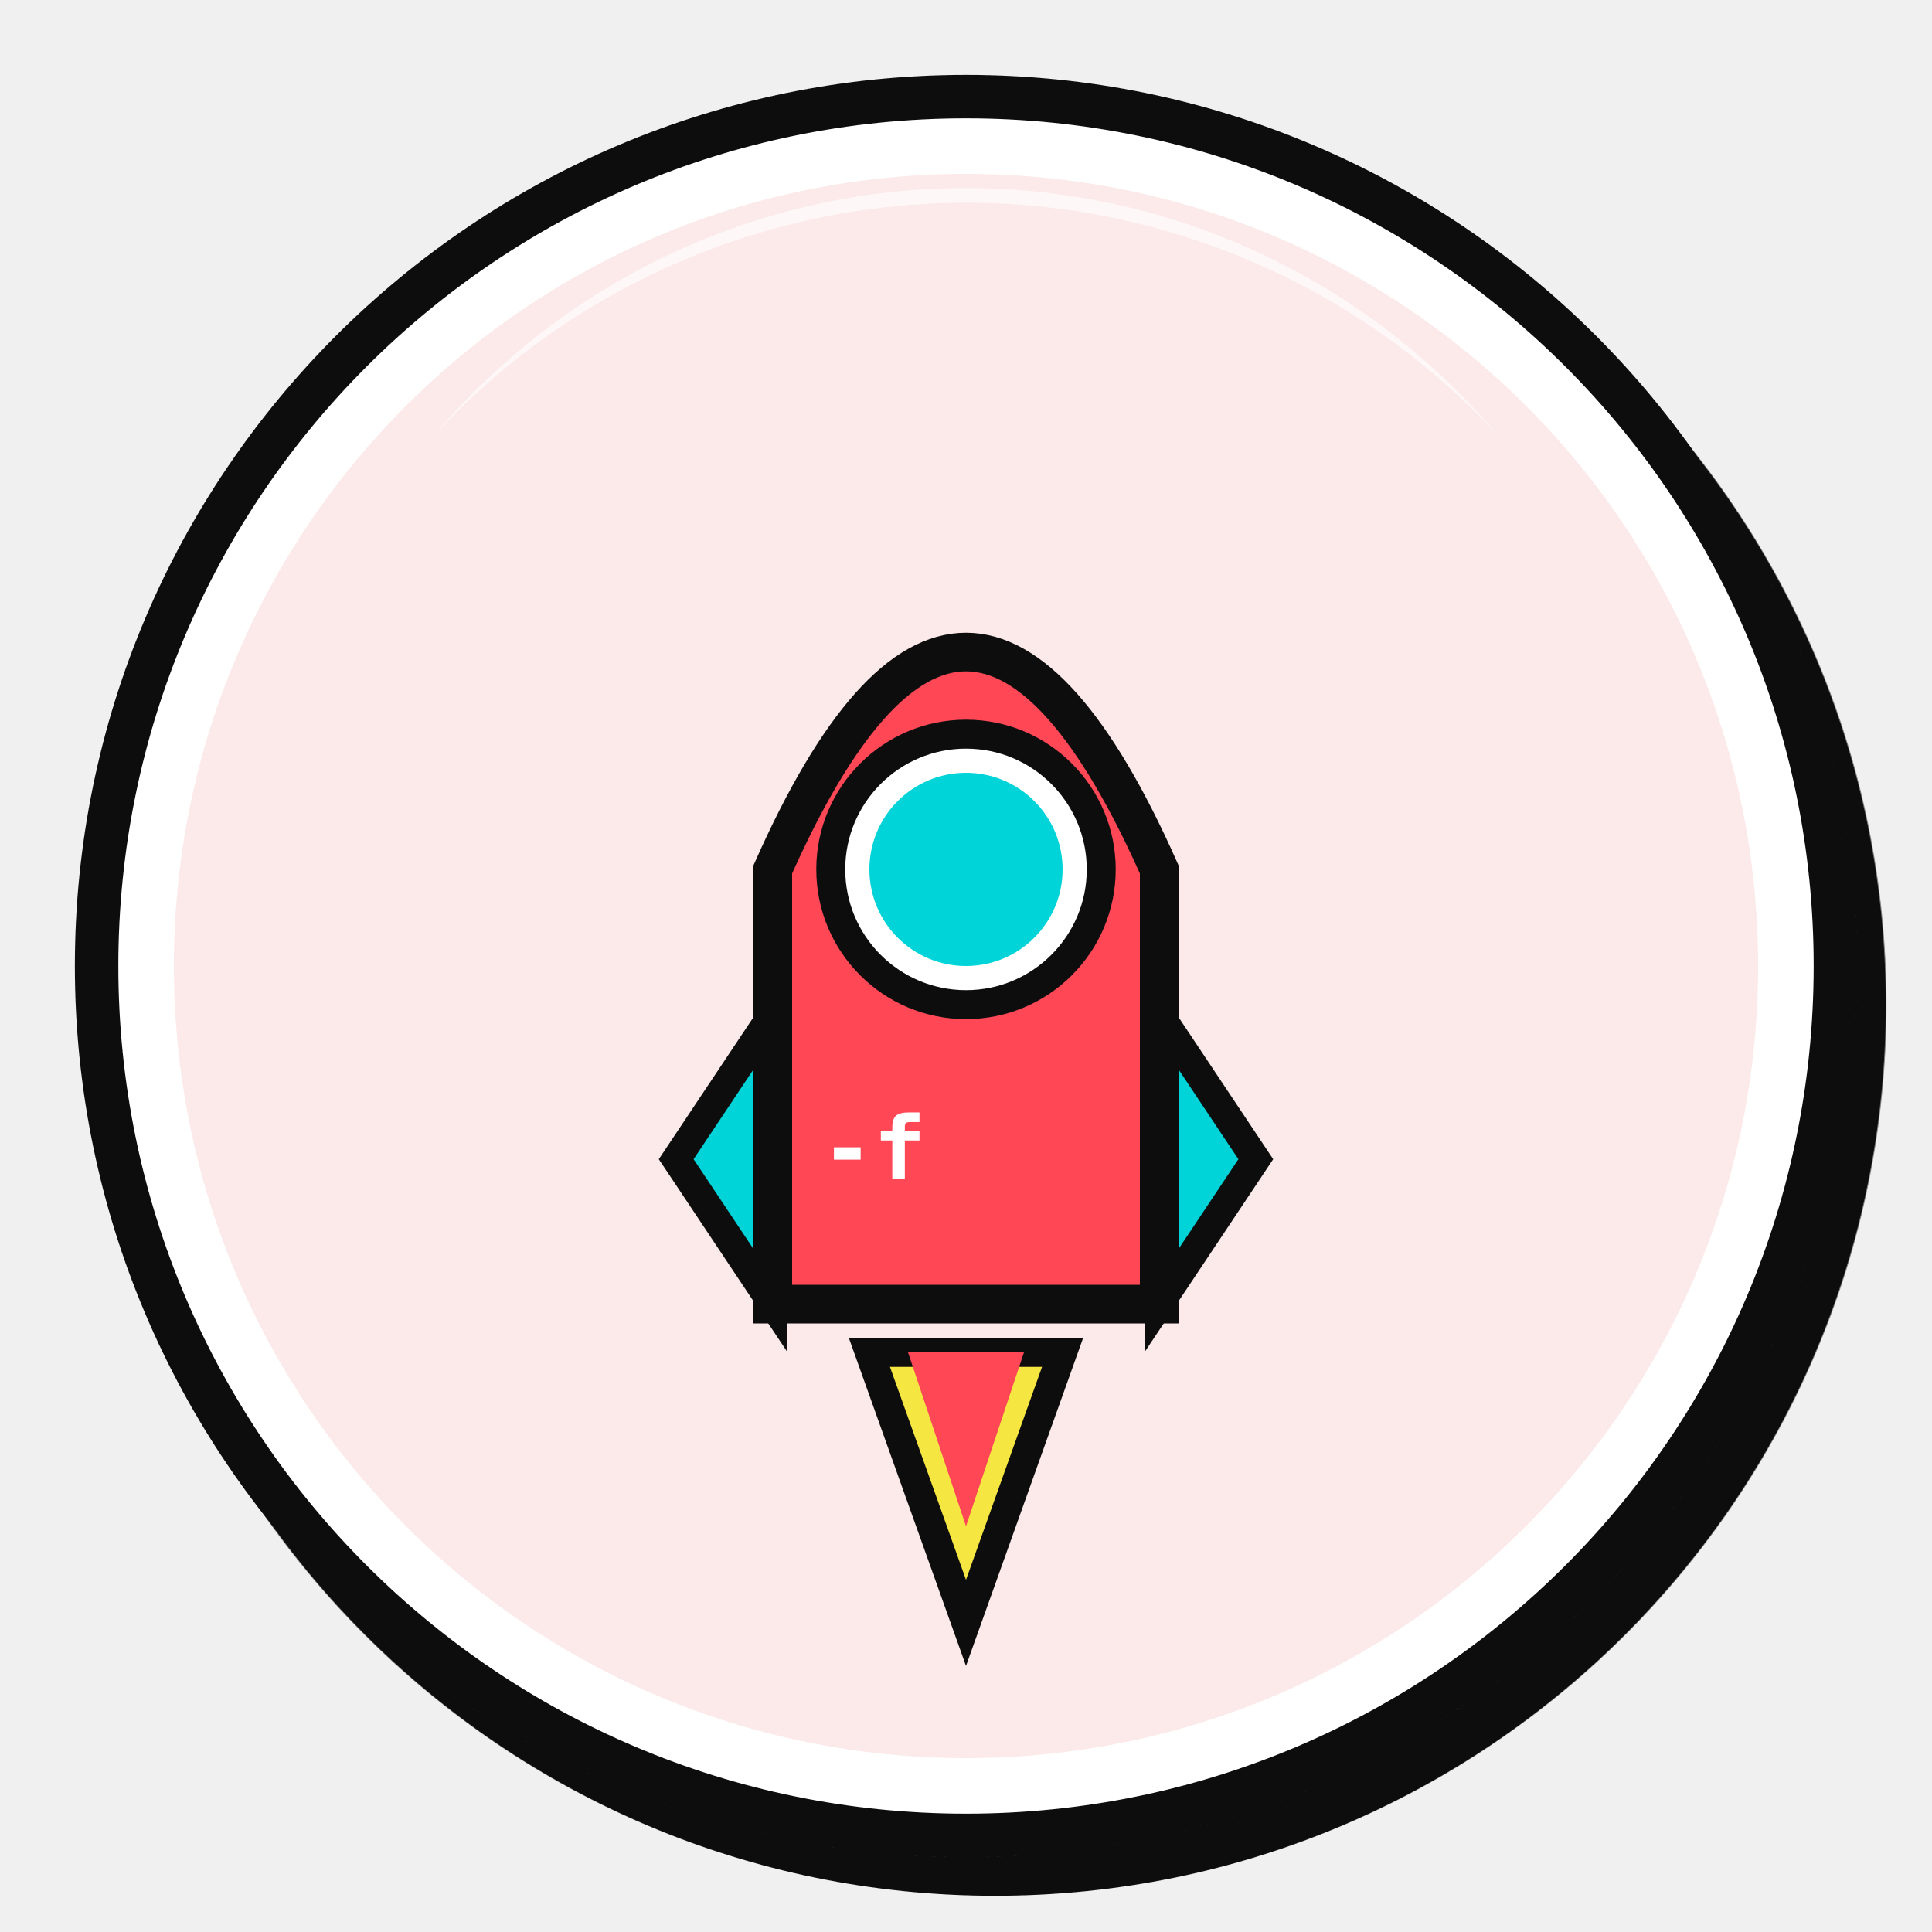
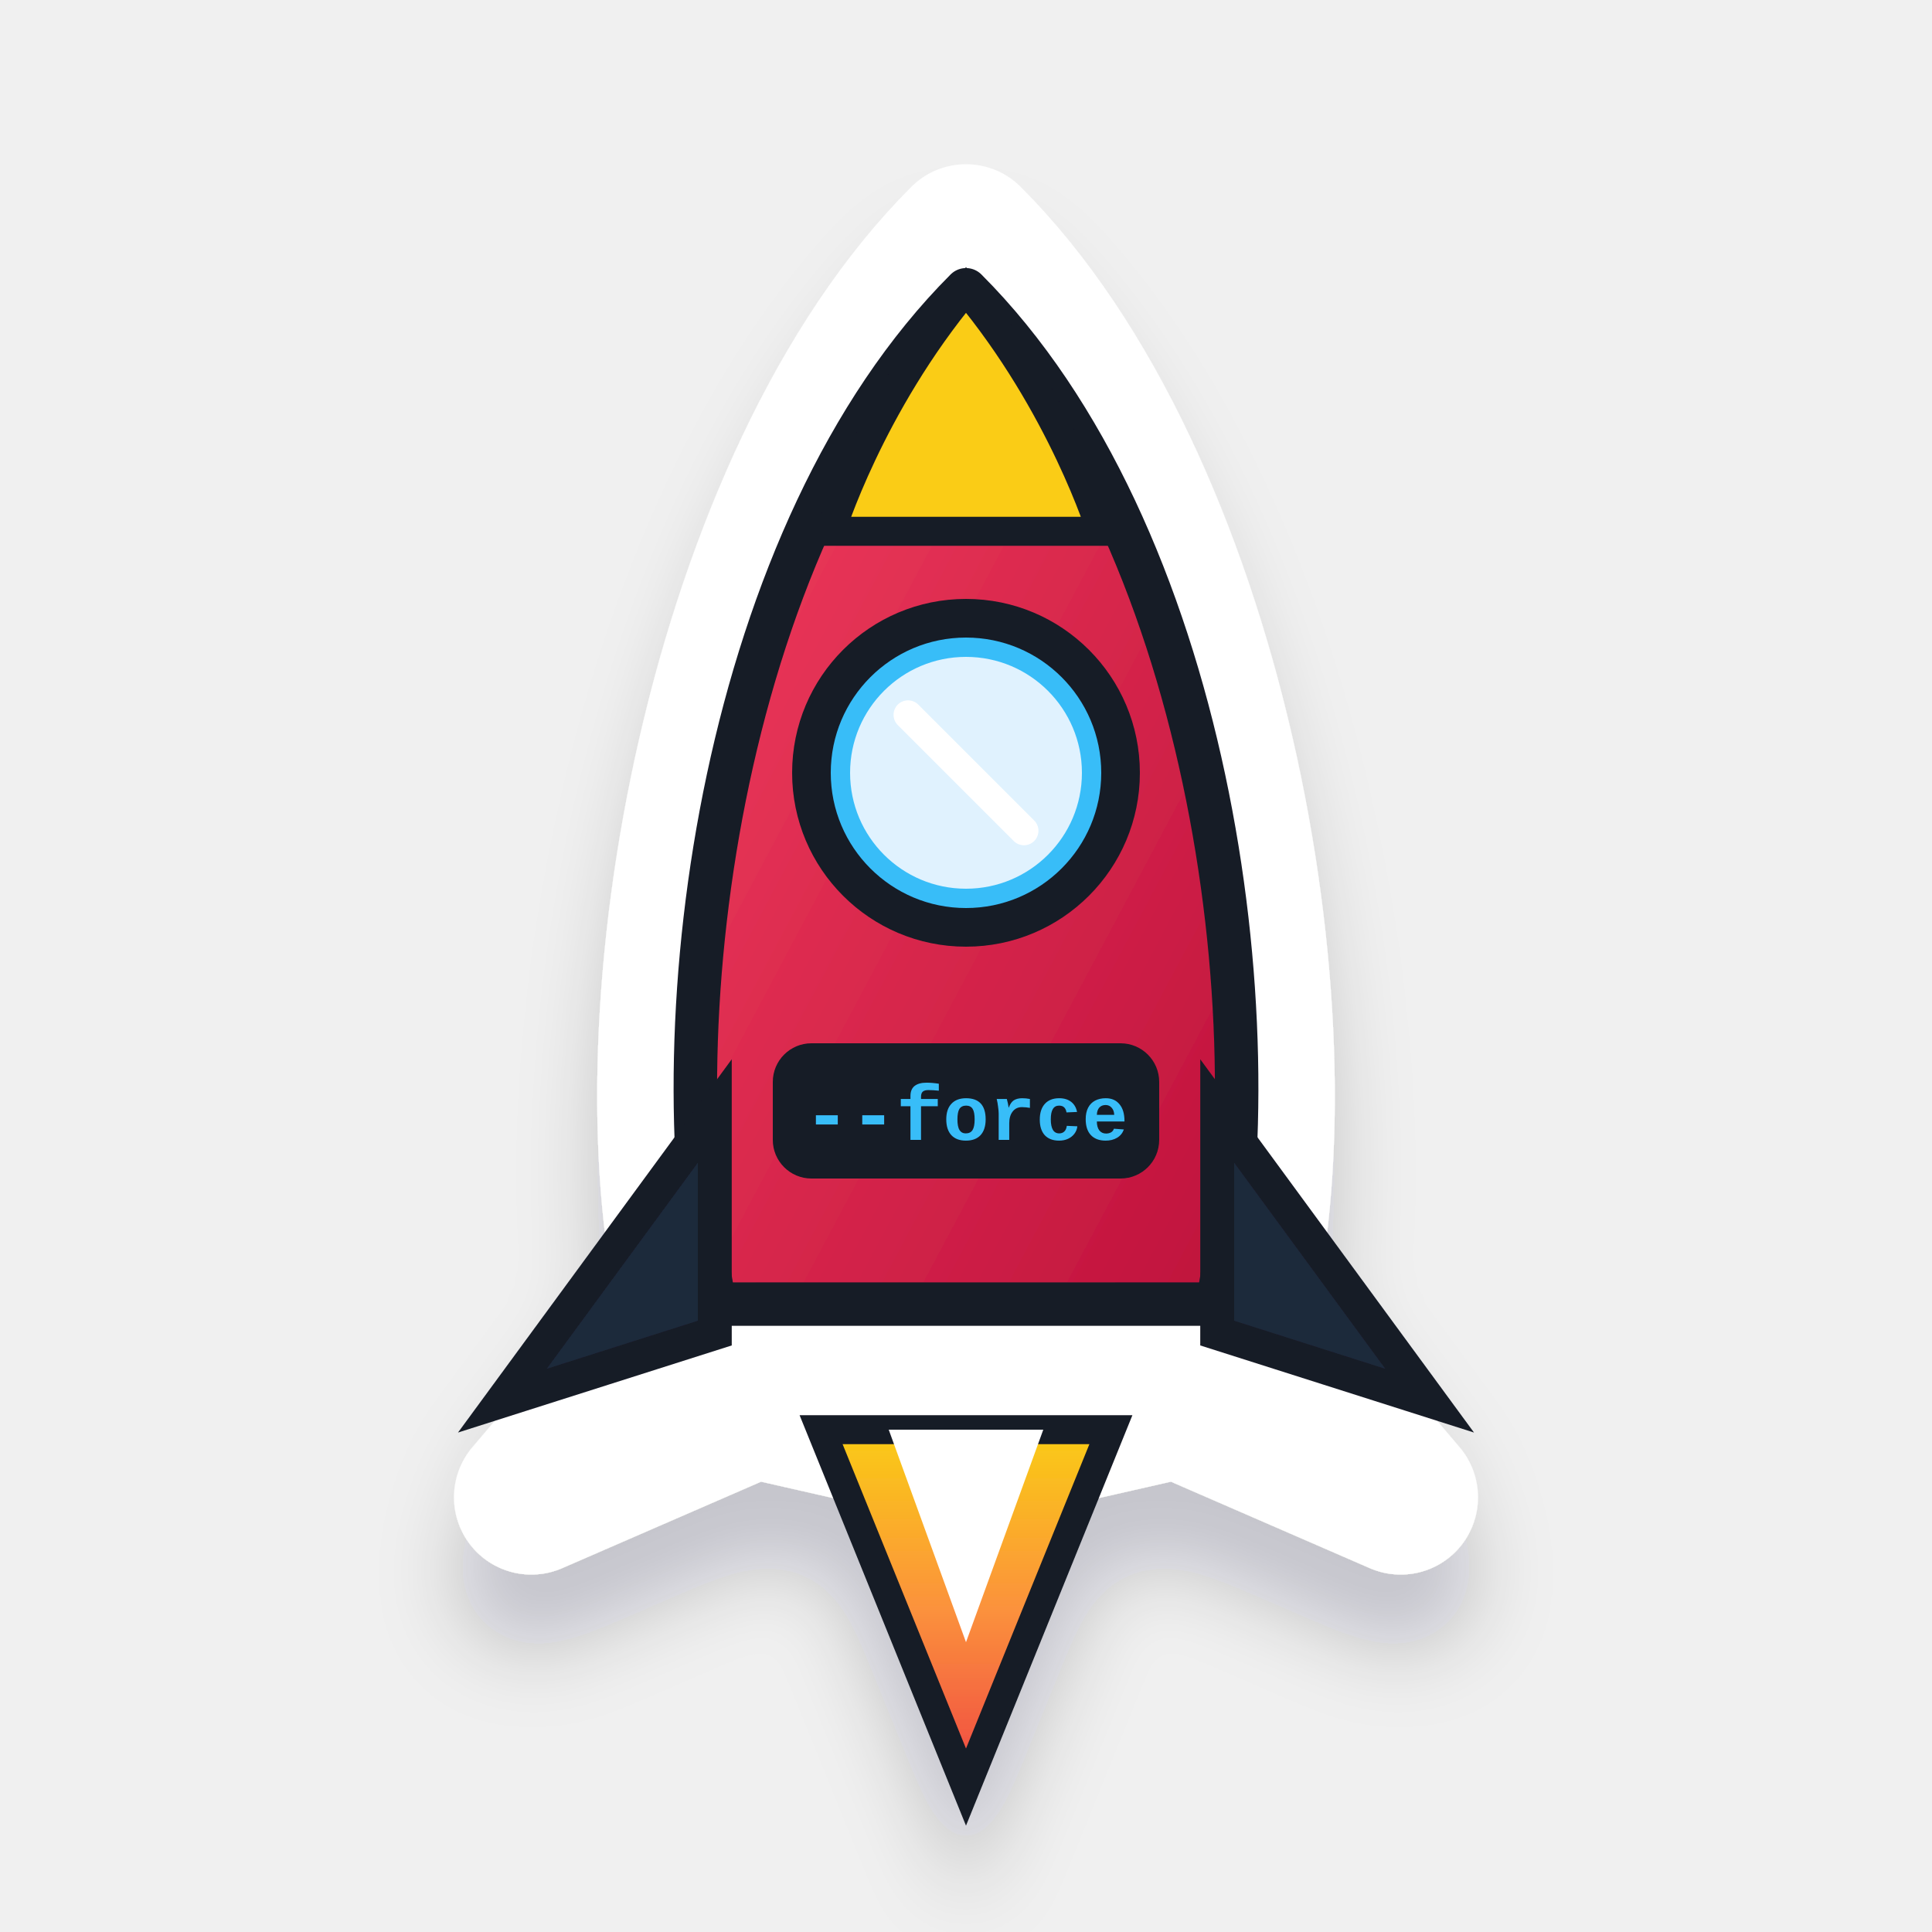
<svg xmlns="http://www.w3.org/2000/svg" viewBox="0 0 200 200" width="100%" height="100%">
  <defs>
-     <filter id="sticker-shadow" x="-10%" y="-10%" width="130%" height="130%">
-       <feDropShadow dx="3" dy="4" stdDeviation="0" flood-color="#111111" flood-opacity="1" />
+     <filter id="rocket-shadow" x="-20%" y="-20%" width="140%" height="140%">
+       <feDropShadow dx="0" dy="8" stdDeviation="4" flood-color="#181A26" flood-opacity="0.18" />
    </filter>
-     <linearGradient id="holo-grad" x1="0%" y1="0%" x2="100%" y2="100%">
-       <stop offset="0%" stop-color="#00D4D8" />
-       <stop offset="50%" stop-color="#FF6EB4" />
-       <stop offset="100%" stop-color="#F5E642" />
+     <linearGradient id="rocketBody" x1="0%" y1="0%" x2="100%" y2="100%">
+       <stop offset="0%" stop-color="#F43F5E" />
+       <stop offset="100%" stop-color="#BE123C" />
+     </linearGradient>
+     <linearGradient id="exhaustFlame" x1="0%" y1="0%" x2="0%" y2="100%">
+       <stop offset="0%" stop-color="#FACC15" />
+       <stop offset="50%" stop-color="#FB923C" />
+       <stop offset="100%" stop-color="#EF4444" />
    </linearGradient>
  </defs>
-   <g filter="url(#sticker-shadow)">
-     <circle cx="100" cy="100" r="90" fill="#FFFFFF" stroke="#111111" stroke-width="4.5" />
-     <circle cx="100" cy="100" r="82" fill="#FCEAEA" />
-     <polygon points="90,140 100,168 110,140" fill="#F5E642" stroke="#111111" stroke-width="3" />
-     <polygon points="94,140 100,158 106,140" fill="#FF4757" />
-     <polygon points="70,120 80,105 80,135" fill="#00D4D8" stroke="#111111" stroke-width="3" />
-     <polygon points="130,120 120,105 120,135" fill="#00D4D8" stroke="#111111" stroke-width="3" />
-     <path d="M 80 135 L 80 90 Q 100 45 120 90 L 120 135 Z" fill="#FF4757" stroke="#111111" stroke-width="4" />
-     <circle cx="100" cy="90" r="14" fill="#FFFFFF" stroke="#111111" stroke-width="3" />
-     <circle cx="100" cy="90" r="10" fill="#00D4D8" />
-     <text x="85" y="122" font-family="monospace" font-size="9" font-weight="bold" fill="#FFFFFF">-f</text>
-     <path d="M 45 45 A 75 75 0 0 1 155 45 A 72 72 0 0 0 45 45 Z" fill="#FFFFFF" opacity="0.6" />
+   <g filter="url(#rocket-shadow)">
+     <path d="M 100 25 C 125 50, 135 105, 128 135 L 145 155 L 122 145 L 100 150 L 78 145 L 55 155 L 72 135 C 65 105, 75 50, 100 25 Z" fill="#FFFFFF" stroke="#FFFFFF" stroke-width="16" stroke-linejoin="round" />
+     <path d="M 85 148 Q 100 185 100 185 Q 100 185 115 148 Z" fill="url(#exhaustFlame)" stroke="#181A26" stroke-width="3" />
+     <path d="M 92 148 Q 100 170 100 170 Q 100 170 108 148 Z" fill="#FFFFFF" />
+     <path d="M 100 30 C 125 55, 132 105, 126 135 L 74 135 C 68 105, 75 55, 100 30 Z" fill="url(#rocketBody)" stroke="#181A26" stroke-width="4.5" stroke-linejoin="round" />
+     <polygon points="74,115 52,145 74,138" fill="#1E293B" stroke="#181A26" stroke-width="3.5" />
+     <polygon points="126,115 148,145 126,138" fill="#1E293B" stroke="#181A26" stroke-width="3.5" />
+     <circle cx="100" cy="80" r="16" fill="#38BDF8" stroke="#181A26" stroke-width="4" />
+     <circle cx="100" cy="80" r="12" fill="#E0F2FE" />
+     <path d="M 94 74 L 106 86" stroke="#FFFFFF" stroke-width="3" stroke-linecap="round" />
+     <path d="M 100 30 C 110 42, 114 55, 114 55 L 86 55 C 86 55, 90 42, 100 30 Z" fill="#FACC15" stroke="#181A26" stroke-width="3" />
+     <rect x="80" y="108" width="40" height="14" rx="4" fill="#181A26" />
+     <text x="100" y="118" font-family="'Courier New', monospace" font-size="8" font-weight="900" fill="#38BDF8" text-anchor="middle">--force</text>
  </g>
</svg>
